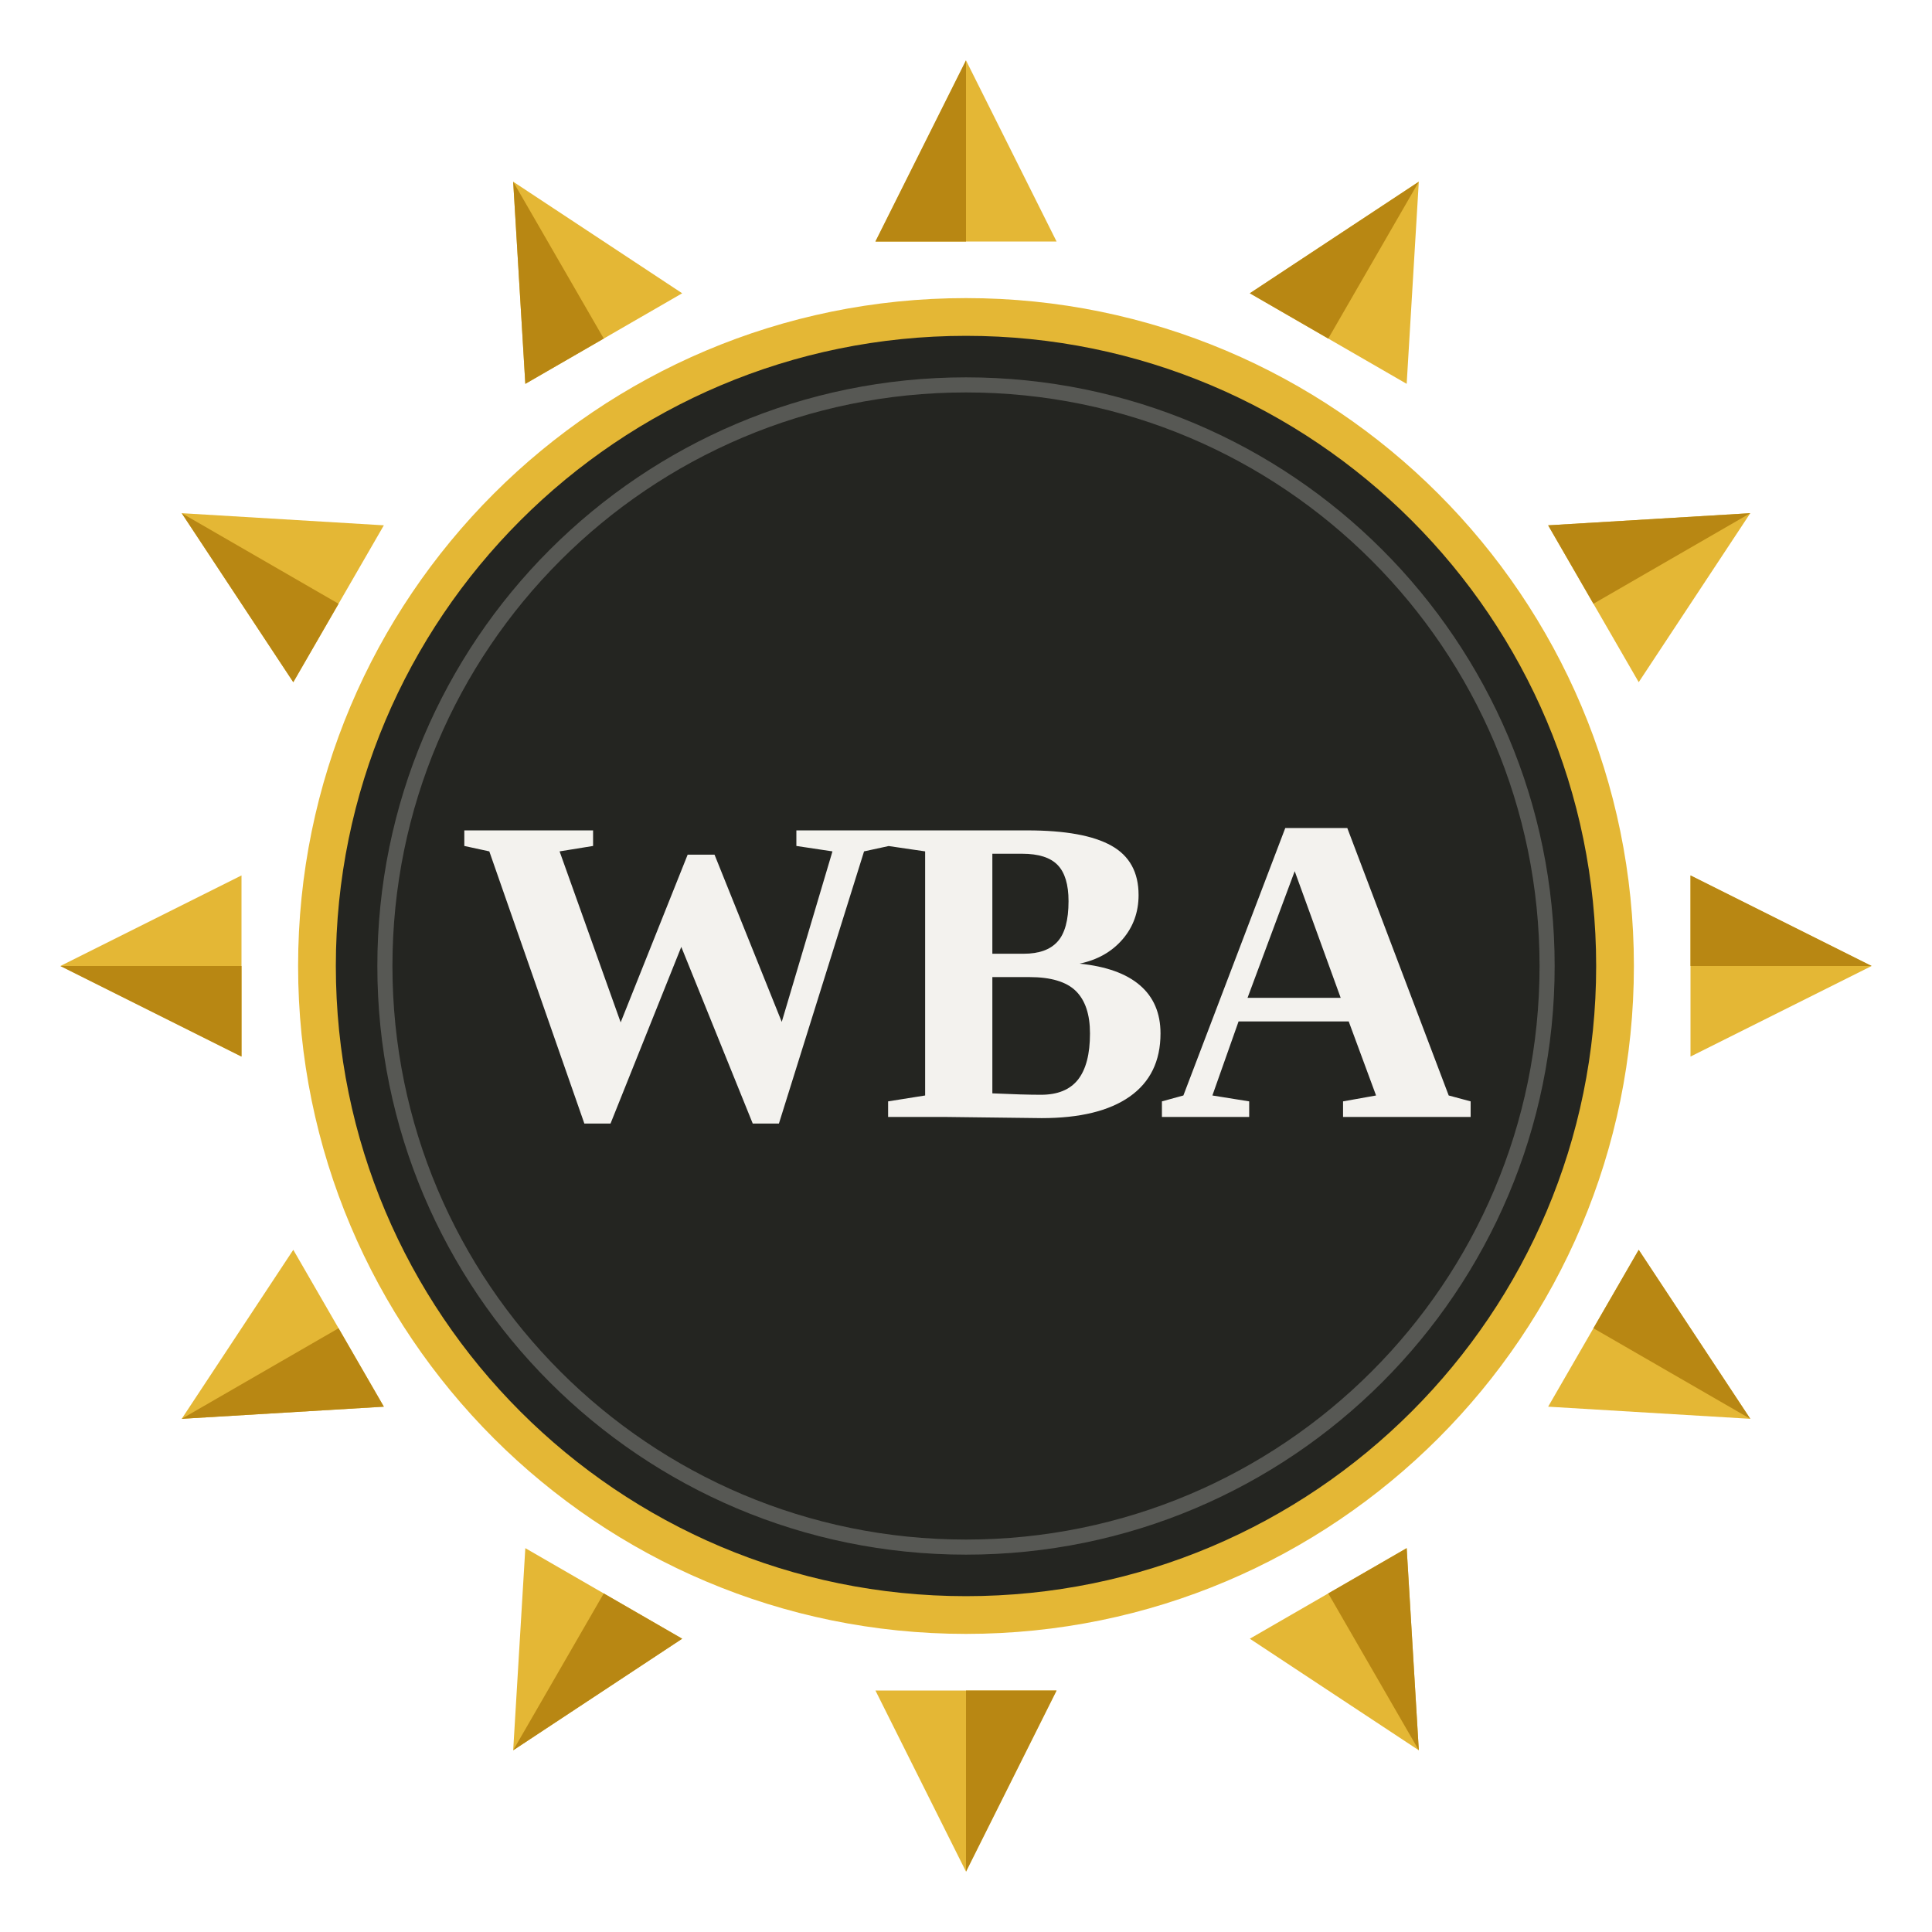
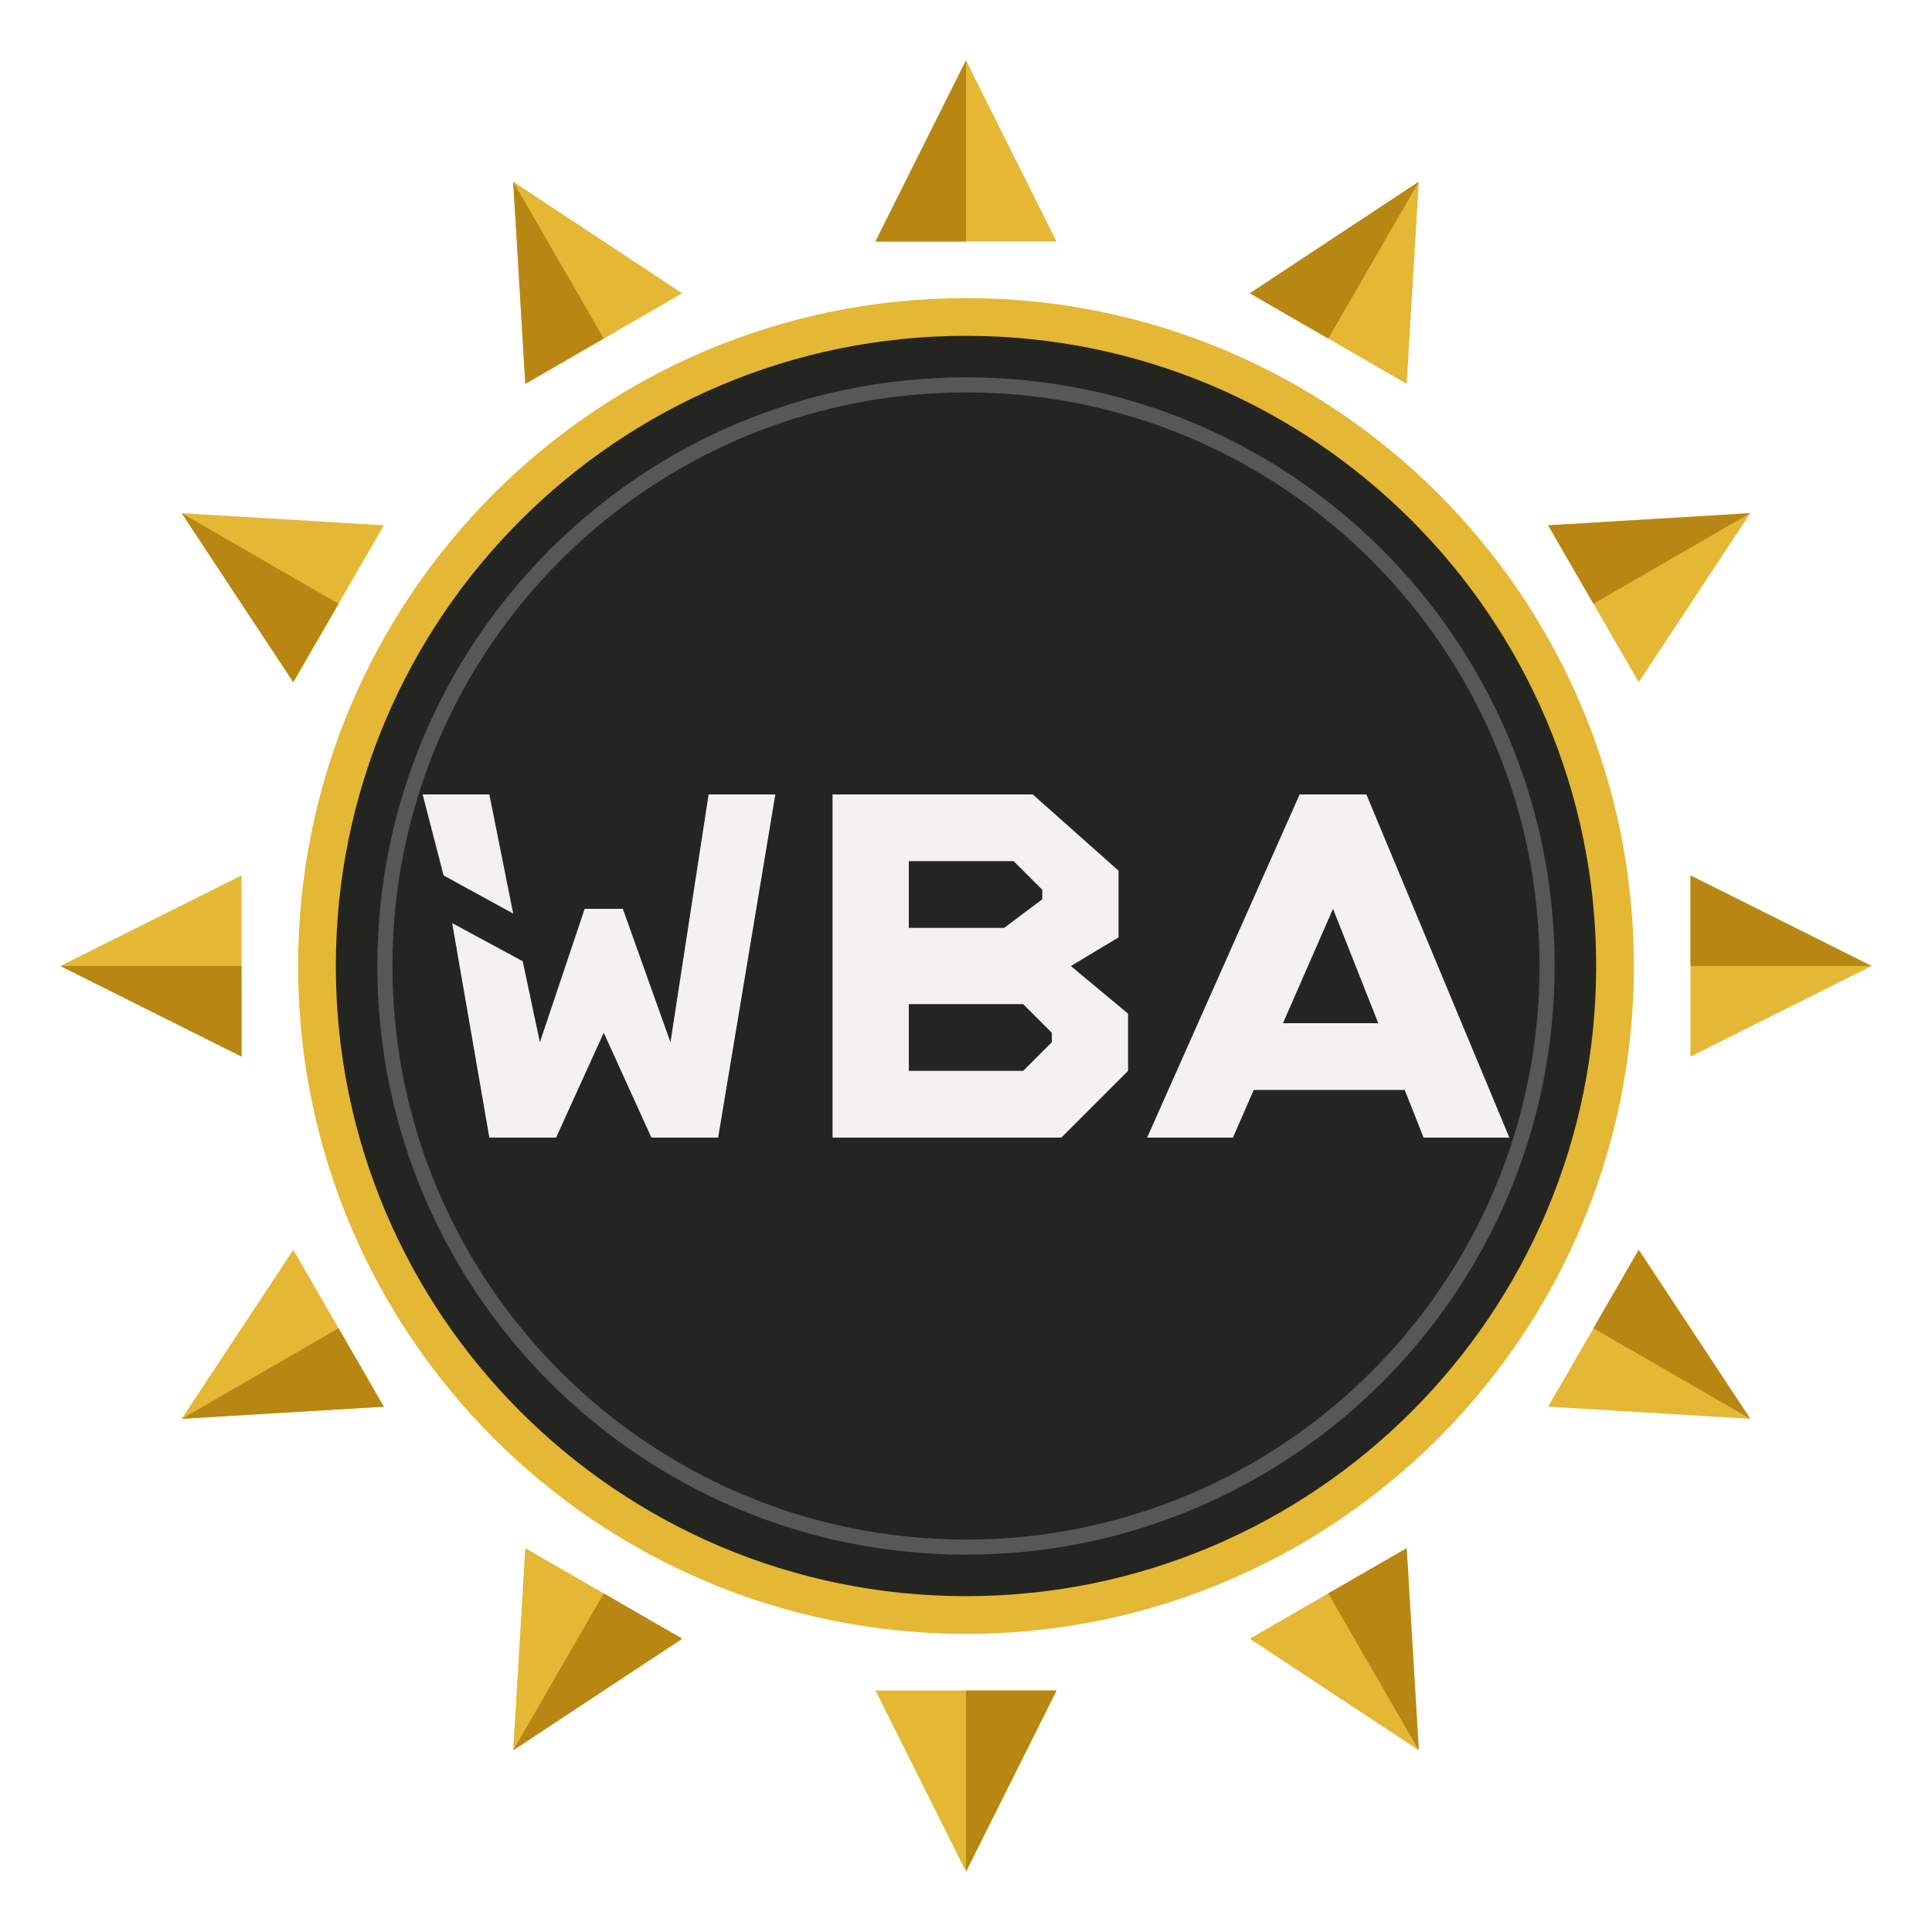
<svg xmlns="http://www.w3.org/2000/svg" viewBox="0 0 128 128">
  <g class="wba-sun-rays">
    <g transform="rotate(0 64 64)">
      <path d="M64 4 70 16H58Z" fill="#e4b735" />
      <path d="M64 4v12h-6Z" fill="#b88713" />
    </g>
    <g transform="rotate(30 64 64)">
      <path d="M64 4 70 16H58Z" fill="#e4b735" />
      <path d="M64 4v12h-6Z" fill="#b88713" />
    </g>
    <g transform="rotate(60 64 64)">
      <path d="M64 4 70 16H58Z" fill="#e4b735" />
      <path d="M64 4v12h-6Z" fill="#b88713" />
    </g>
    <g transform="rotate(90 64 64)">
      <path d="M64 4 70 16H58Z" fill="#e4b735" />
      <path d="M64 4v12h-6Z" fill="#b88713" />
    </g>
    <g transform="rotate(120 64 64)">
      <path d="M64 4 70 16H58Z" fill="#e4b735" />
      <path d="M64 4v12h-6Z" fill="#b88713" />
    </g>
    <g transform="rotate(150 64 64)">
      <path d="M64 4 70 16H58Z" fill="#e4b735" />
      <path d="M64 4v12h-6Z" fill="#b88713" />
    </g>
    <g transform="rotate(180 64 64)">
      <path d="M64 4 70 16H58Z" fill="#e4b735" />
      <path d="M64 4v12h-6Z" fill="#b88713" />
    </g>
    <g transform="rotate(210 64 64)">
      <path d="M64 4 70 16H58Z" fill="#e4b735" />
      <path d="M64 4v12h-6Z" fill="#b88713" />
    </g>
    <g transform="rotate(240 64 64)">
      <path d="M64 4 70 16H58Z" fill="#e4b735" />
      <path d="M64 4v12h-6Z" fill="#b88713" />
    </g>
    <g transform="rotate(270 64 64)">
      <path d="M64 4 70 16H58Z" fill="#e4b735" />
      <path d="M64 4v12h-6Z" fill="#b88713" />
    </g>
    <g transform="rotate(300 64 64)">
      <path d="M64 4 70 16H58Z" fill="#e4b735" />
      <path d="M64 4v12h-6Z" fill="#b88713" />
    </g>
    <g transform="rotate(330 64 64)">
      <path d="M64 4 70 16H58Z" fill="#e4b735" />
      <path d="M64 4v12h-6Z" fill="#b88713" />
    </g>
  </g>
  <circle cx="64" cy="64" r="43" fill="#242521" stroke="#e4b735" stroke-width="2.5" />
  <circle cx="64" cy="64" r="38.5" fill="none" stroke="#f3f2ee" stroke-opacity=".25" />
-   <text class="wba-sun-lettering" x="64" y="74" text-anchor="middle" font-family="Georgia, 'Times New Roman', serif" font-size="29" font-weight="700" letter-spacing="-1" fill="#f3f2ee">WBA</text>
+   <g class="wba-sun-lettering" transform="translate(28 52.632) scale(.631579)" fill="#f3f2ee" fill-rule="evenodd">
+     <path d="M0 0H7L9.5 12.5L2.2 8.5Z M3.1 13.5L10.5 17.5L12.3 26L17 12H21L26 26L30 0H37L31 36H24L19 25L14 36H7Z" />
+     <path d="M43 0H64L73 8V15L68 18L74 23V29L67 36H43Z M51 7V14H61L65 11V10L62 7Z M51 22V29H63L66 26V25L63 22Z" />
+     <path fill-rule="nonzero" d="M92 0H99L114 36H105L95.5 12L85 36H76Z M89 24H101L104 31H86Z" />
+   </g>
</svg>
